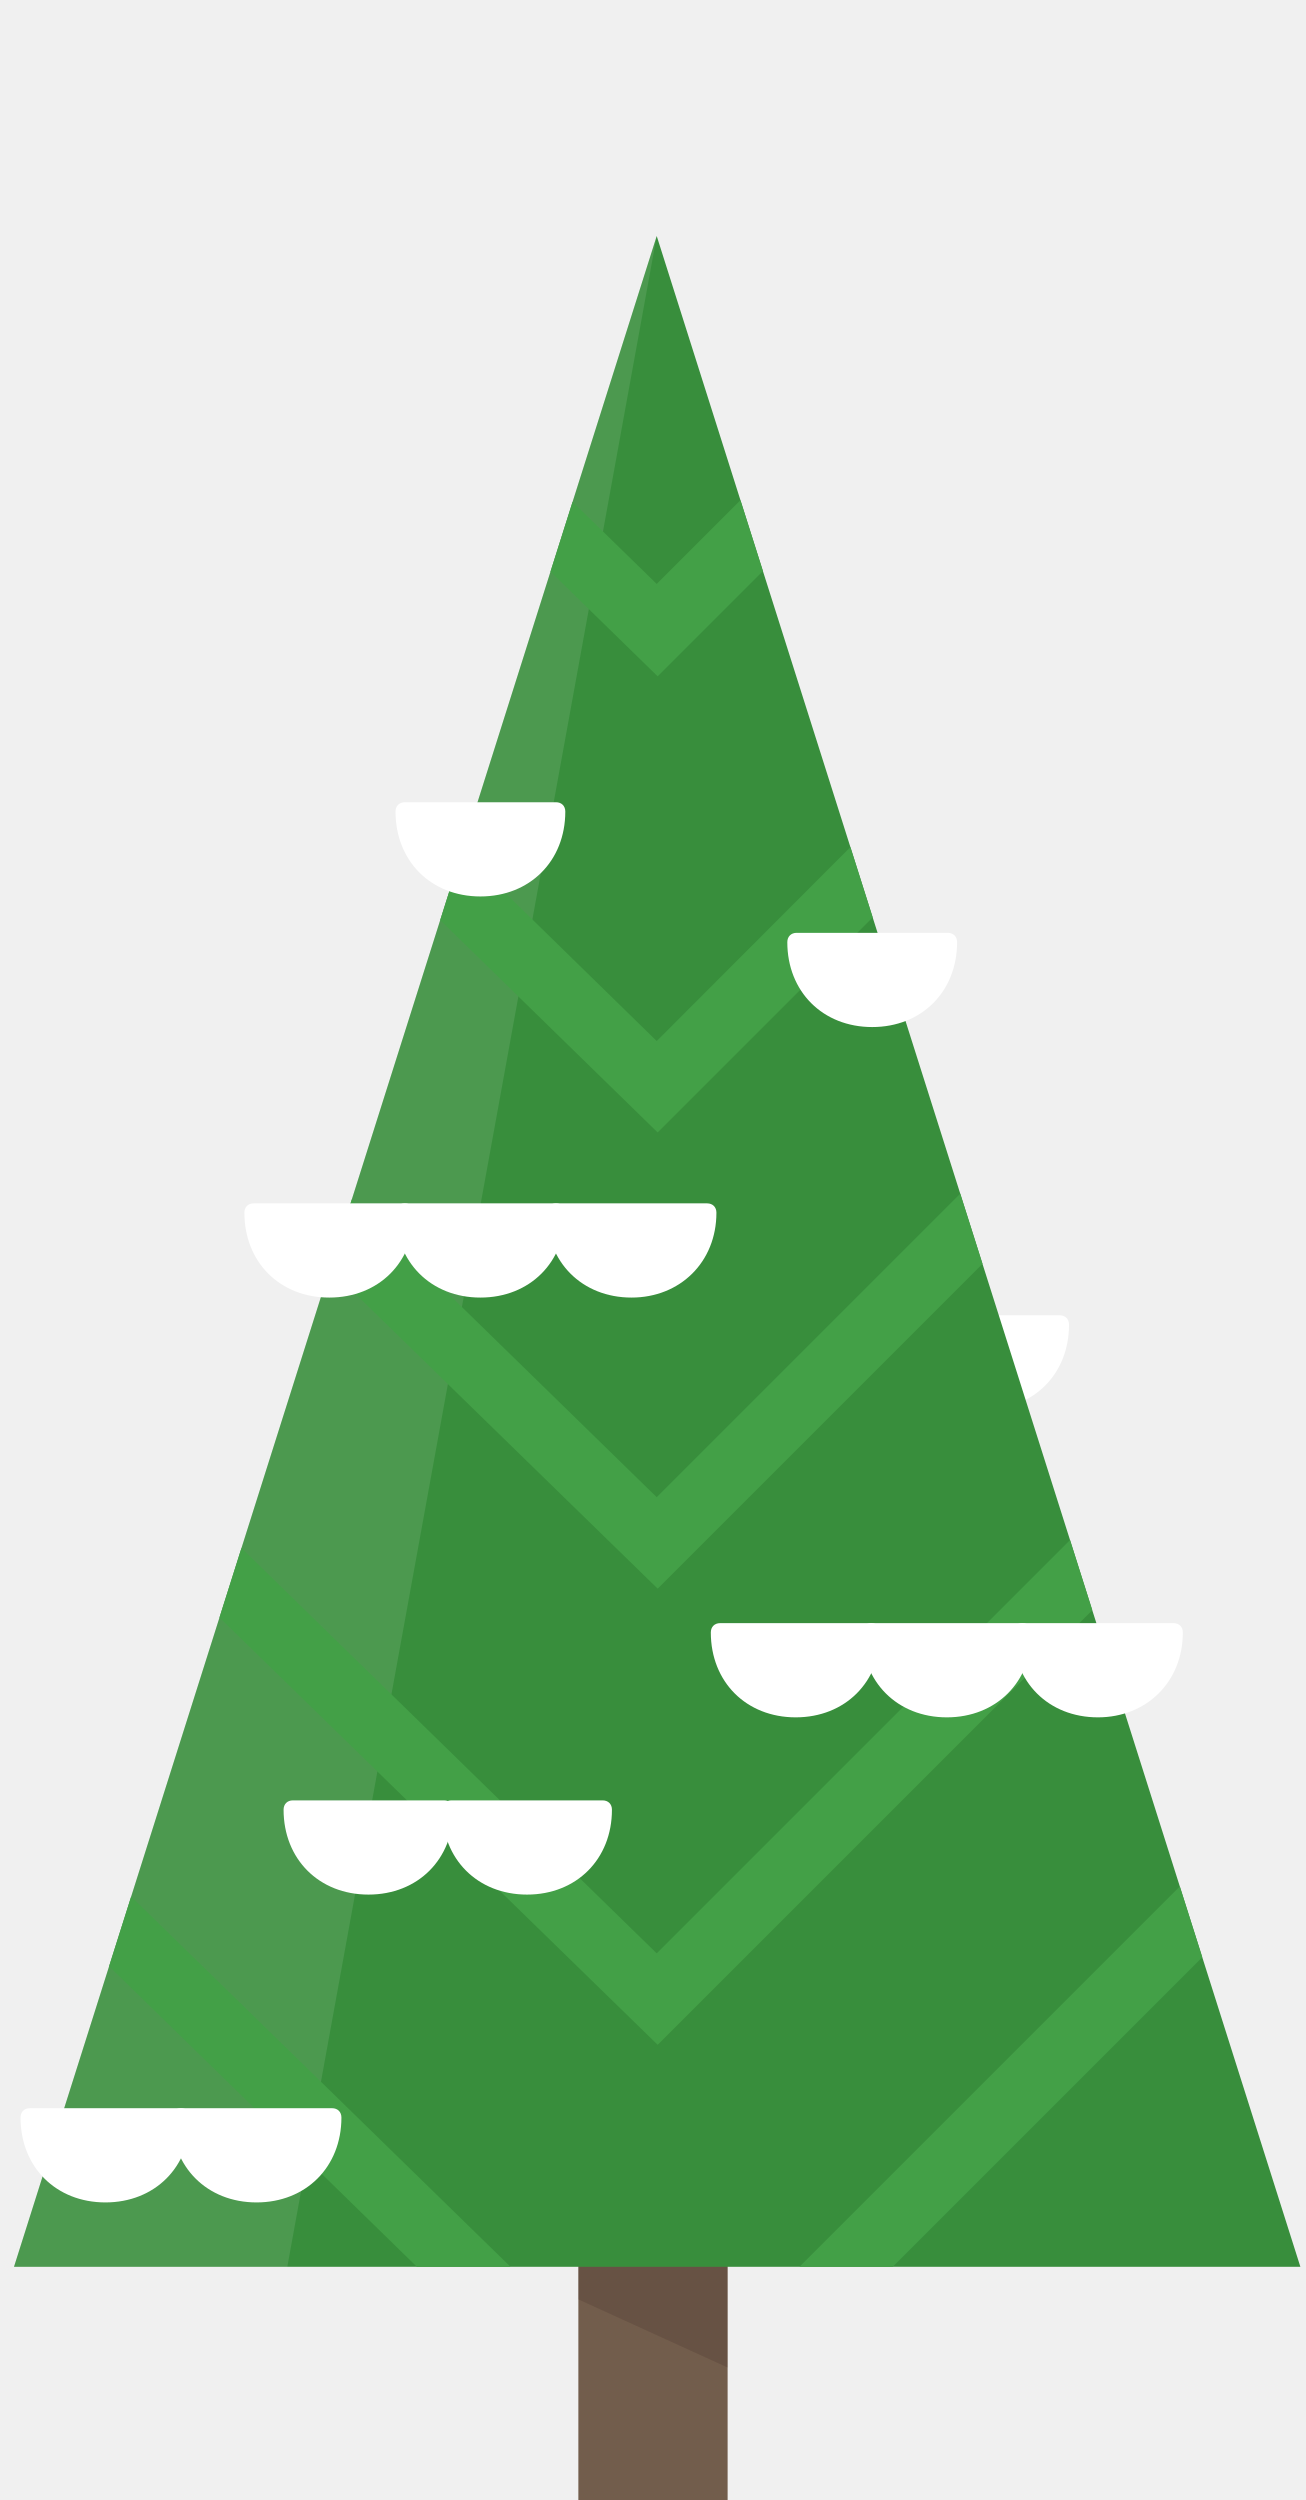
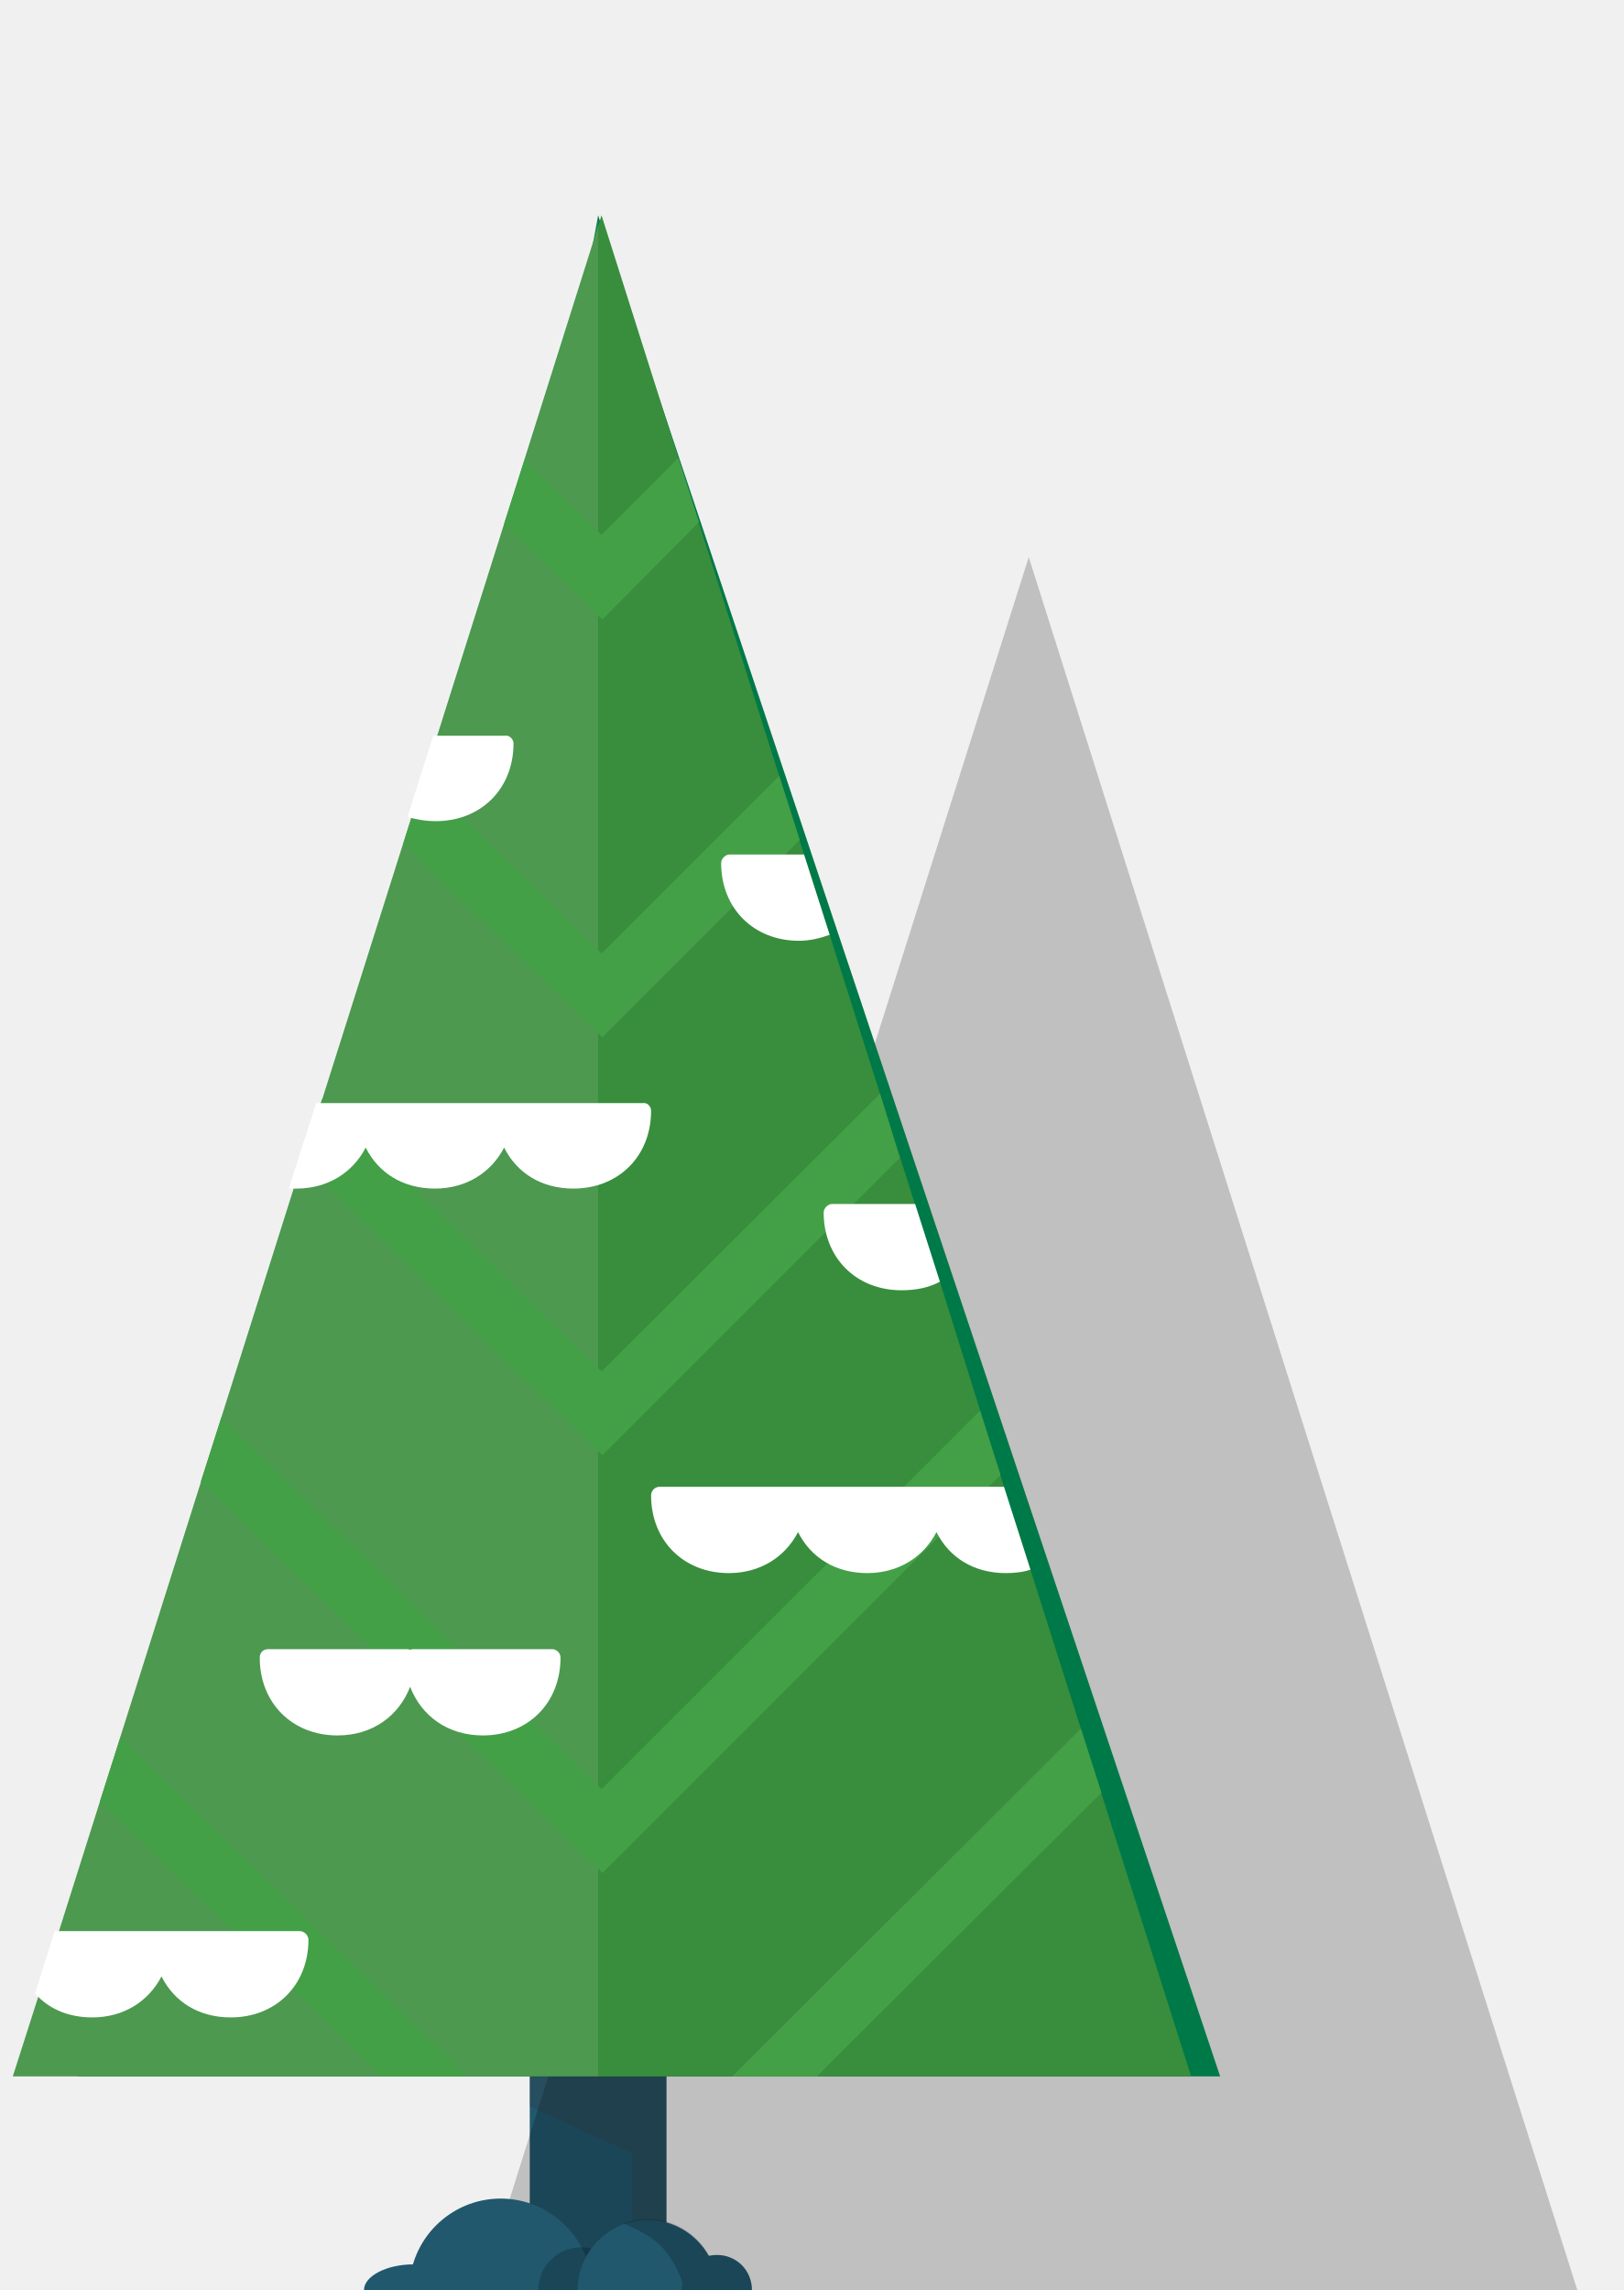
- <svg xmlns="http://www.w3.org/2000/svg" xmlns:xlink="http://www.w3.org/1999/xlink" viewBox="0 0 140 268">
-   <path fill="none" d="M0 268h140V0H0" />
-   <g fill="#fff">
-     <path d="M113.6 142c0 5-3.6 8.1-8.1 8.1s-8.1-3.1-8.1-8.1h16.2z" />
-     <path d="M105.5 151.1c-5.3 0-9.1-3.8-9.1-9.1 0-.6.4-1 1-1h16.2c.6 0 1 .4 1 1 0 5.3-3.8 9.1-9.1 9.1zm-7-8.1c.4 3.6 3.2 6.1 7 6.1s6.6-2.5 7-6.1h-14z" />
+ <svg xmlns="http://www.w3.org/2000/svg" version="1.1" id="Layer_1" x="0px" y="0px" viewBox="0 0 190 268" style="enable-background:new 0 0 190 268;" xml:space="preserve">
+   <style type="text/css">
+ 	.st0{fill:none;}
+ 	.st1{fill:#21586D;}
+ 	.st2{opacity:0.2;}
+ 	.st3{fill:#007948;}
+ 	.st4{fill:#388E3C;}
+ 	.st5{opacity:0.1;}
+ 	.st6{fill:#FFFFFF;}
+ 	.st7{fill:#3E2723;}
+ 	.st8{fill:#43A047;}
+ 	.st9{opacity:0.2;enable-background:new    ;}
+ </style>
+   <polyline class="st0" points="0,268 140,268 140,0 0,0 " />
+   <g>
+     <rect x="62" y="198" class="st1" width="16" height="70" />
  </g>
-   <path fill="#725D4C" d="M62 198h16v70H62z" />
-   <path fill="#388E3C" d="M70.4 25.3L1.5 243h137.9z" />
-   <path fill="#fff" d="M70.4 25.3L30.8 243H1.5z" opacity=".1" />
-   <path fill="#3E2723" d="M62 243h16v10.8l-16-7.3z" opacity=".2" />
-   <defs>
-     <path id="a" d="M70.4 25.3L1.5 243h137.9z" />
-   </defs>
-   <clipPath id="b">
-     <use xlink:href="#a" overflow="visible" />
-   </clipPath>
-   <g clip-path="url(#b)" fill="#43A047">
-     <path d="M70.5 170.3L-5.6 96.1l4.9-5 71.1 69.4 71.1-71.1 5 4.9z" />
-     <path d="M70.5 219.2L-5.6 145l4.9-5 71.1 69.4 71.1-71.1 5 4.9z" />
-     <path d="M70.5 268.2l-76.1-74.3 4.9-5 71.1 69.4 71.1-71.1 5 5zm0-195.7L-5.6-1.8l4.9-5 71.1 69.4 71.1-71.1 5 5z" />
-     <path d="M70.5 121.4L-5.6 47.1l4.9-5 71.1 69.5 71.1-71.2 5 5z" />
+   <g class="st2">
+     <polygon points="184.6,268 56.3,268 69.2,227 120.4,65.2 171.6,227  " />
  </g>
-   <g fill="#fff">
-     <path d="M19.4 227c0 5-3.6 8.1-8.1 8.1S3.2 232 3.2 227h16.2z" />
-     <path d="M11.3 236.1c-5.3 0-9.1-3.8-9.1-9.1 0-.6.4-1 1-1h16.2c.6 0 1 .4 1 1 0 5.3-3.8 9.1-9.1 9.1zm-7-8.1c.4 3.6 3.2 6.1 7 6.1s6.6-2.5 7-6.1h-14z" />
-     <path d="M35.6 227c0 5-3.6 8.1-8.1 8.1s-8.1-3.1-8.1-8.1h16.2z" />
-     <path d="M27.5 236.1c-5.3 0-9.1-3.8-9.1-9.1 0-.6.4-1 1-1h16.2c.6 0 1 .4 1 1 0 5.3-3.8 9.1-9.1 9.1zm-7-8.1c.4 3.6 3.2 6.1 7 6.1s6.6-2.5 7-6.1h-14z" />
+   <g>
+     <polygon class="st3" points="142.8,243 9.1,243 12.2,233.3 14.5,226 42,139 45.2,129 55.8,95.5 58.8,86 70,25.2  " />
  </g>
-   <g fill="#fff">
-     <path d="M93.4 175c0 5-3.6 8.1-8.1 8.1s-8.1-3.1-8.1-8.1h16.2z" />
-     <path d="M85.3 184.1c-5.3 0-9.1-3.8-9.1-9.1 0-.6.4-1 1-1h16.2c.6 0 1 .4 1 1 0 5.3-3.8 9.1-9.1 9.1zm-7-8.1c.4 3.6 3.2 6.1 7 6.1s6.6-2.5 7-6.1h-14z" />
-     <path d="M109.6 175c0 5-3.6 8.1-8.1 8.1s-8.1-3.1-8.1-8.1h16.2z" />
-     <path d="M101.5 184.1c-5.3 0-9.1-3.8-9.1-9.1 0-.6.4-1 1-1h16.2c.6 0 1 .4 1 1 0 5.3-3.8 9.1-9.1 9.1zm-7-8.1c.4 3.6 3.2 6.1 7 6.1s6.6-2.5 7-6.1h-14z" />
-     <path d="M125.8 175c0 5-3.6 8.1-8.1 8.1s-8.1-3.1-8.1-8.1h16.2z" />
-     <path d="M117.7 184.1c-5.3 0-9.1-3.8-9.1-9.1 0-.6.4-1 1-1h16.2c.6 0 1 .4 1 1 0 5.3-3.9 9.1-9.1 9.1zm-7.1-8.1c.4 3.6 3.2 6.1 7 6.1s6.6-2.5 7-6.1h-14z" />
+   <g>
+     <polygon class="st4" points="139.4,243 1.5,243 4.6,233.3 6.9,226 34.4,139 37.6,129 48.2,95.5 51.2,86 70.4,25.2 94.1,100    97.1,109.4 107.1,141 110,150 117.5,174 120.6,183.7  " />
  </g>
-   <g fill="#fff">
-     <path d="M43.4 130c0 5-3.6 8.1-8.1 8.1s-8.1-3.1-8.1-8.1h16.2z" />
-     <path d="M35.3 139.1c-5.3 0-9.1-3.8-9.1-9.1 0-.6.4-1 1-1h16.2c.6 0 1 .4 1 1 0 5.3-3.8 9.1-9.1 9.1zm-7-8.1c.4 3.6 3.2 6.1 7 6.1s6.6-2.5 7-6.1h-14z" />
-     <path d="M59.6 130c0 5-3.6 8.1-8.1 8.1s-8.1-3.1-8.1-8.1h16.2z" />
-     <path d="M51.5 139.1c-5.3 0-9.1-3.8-9.1-9.1 0-.6.4-1 1-1h16.2c.6 0 1 .4 1 1 0 5.3-3.8 9.1-9.1 9.1zm-7-8.1c.4 3.6 3.2 6.1 7 6.1s6.6-2.5 7-6.1h-14z" />
-     <path d="M75.8 130c0 5-3.6 8.1-8.1 8.1s-8.1-3.1-8.1-8.1h16.2z" />
-     <path d="M67.7 139.1c-5.3 0-9.1-3.8-9.1-9.1 0-.6.4-1 1-1h16.2c.6 0 1 .4 1 1 0 5.3-3.9 9.1-9.1 9.1zm-7.1-8.1c.4 3.6 3.2 6.1 7 6.1s6.6-2.5 7-6.1h-14z" />
+   <g class="st5">
+     <polygon class="st6" points="70,25.3 70,243 1.5,243  " />
  </g>
-   <g fill="#fff">
-     <path d="M101.6 101c0 5-3.6 8.1-8.1 8.1s-8.1-3.1-8.1-8.1h16.2z" />
-     <path d="M93.5 110.1c-5.3 0-9.1-3.8-9.1-9.1 0-.6.4-1 1-1h16.2c.6 0 1 .4 1 1 0 5.3-3.8 9.1-9.1 9.1zm-7-8.1c.4 3.6 3.2 6.1 7 6.1s6.6-2.5 7-6.1h-14z" />
+   <g class="st2">
+     <polygon class="st7" points="78,243 78,268 74,268 74,252 62,246.5 62,243  " />
  </g>
-   <g fill="#fff">
-     <path d="M47.6 194c0 5-3.6 8.1-8.1 8.1s-8.1-3.1-8.1-8.1h16.2z" />
-     <path d="M39.5 203.1c-5.3 0-9.1-3.8-9.1-9.1 0-.6.4-1 1-1h16.2c.6 0 1 .4 1 1 0 5.3-3.8 9.1-9.1 9.1zm-7-8.1c.4 3.6 3.2 6.1 7 6.1s6.6-2.5 7-6.1h-14z" />
+   <g>
+     <g>
+       <g>
+         <polygon class="st8" points="105.3,135.5 70.5,170.3 35.4,136 37.7,128.6 70.4,160.5 103,128    " />
+       </g>
+       <g>
+         <polygon class="st8" points="117.1,172.6 70.5,219.2 23.5,173.4 25.9,165.9 70.4,209.4 114.7,165.1    " />
+       </g>
+       <g>
+         <polygon class="st8" points="54.7,243 44.7,243 11.7,210.8 14.1,203.3    " />
+         <polygon class="st8" points="128.9,209.8 95.6,243 85.7,243 126.5,202.3    " />
+       </g>
+     </g>
+     <g>
+       <polygon class="st8" points="81.8,61.1 70.5,72.5 59,61.3 61.4,53.8 70.4,62.6 79.4,53.6   " />
+     </g>
+     <g>
+       <polygon class="st8" points="93.6,98.3 70.5,121.4 47.2,98.7 49.6,91.2 70.4,111.6 91.2,90.8   " />
+     </g>
  </g>
-   <g fill="#fff">
-     <path d="M64.6 194c0 5-3.6 8.1-8.1 8.1s-8.1-3.1-8.1-8.1h16.2z" />
-     <path d="M56.5 203.1c-5.3 0-9.1-3.8-9.1-9.1 0-.6.4-1 1-1h16.2c.6 0 1 .4 1 1 0 5.3-3.8 9.1-9.1 9.1zm-7-8.1c.4 3.6 3.2 6.1 7 6.1s6.6-2.5 7-6.1h-14z" />
+   <g>
+     <polygon class="st0" points="139.4,243 1.5,243 11.7,210.8 14.1,203.3 23.5,173.4 25.9,165.9 35.4,136 37.7,128.6 47.2,98.7    49.6,91.2 59,61.3 61.4,53.8 70.4,25.2 79.4,53.6 81.8,61.1 91.2,90.8 93.6,98.3 103,128 105.3,135.5 114.7,165.1 117.1,172.6    126.5,202.3 128.9,209.8  " />
  </g>
-   <g fill="#fff">
-     <path d="M59.6 87c0 5-3.6 8.1-8.1 8.1S43.4 92 43.4 87h16.2z" />
-     <path d="M51.5 96.1c-5.3 0-9.1-3.8-9.1-9.1 0-.6.4-1 1-1h16.2c.6 0 1 .4 1 1 0 5.3-3.8 9.1-9.1 9.1zm-7-8.1c.4 3.6 3.2 6.1 7 6.1s6.6-2.5 7-6.1h-14z" />
+   <g>
+     <path class="st6" d="M110,150c-1.3,0.7-2.8,1-4.5,1c-5.3,0-9.1-3.8-9.1-9.1c0-0.5,0.5-1,1-1h9.7L110,150z" />
+     <path class="st6" d="M36.1,227c0,5.3-3.8,9.1-9.1,9.1c-3.7,0-6.6-1.8-8.1-4.8c-1.5,2.9-4.4,4.8-8.1,4.8c-2.8,0-5.1-1-6.7-2.8   l2.3-7.3h28.7C35.6,226,36.1,226.5,36.1,227z" />
+     <path class="st6" d="M120.6,183.7c-0.9,0.3-1.9,0.4-2.9,0.4c-3.7,0-6.6-1.8-8.1-4.8c-1.5,2.9-4.4,4.8-8.1,4.8s-6.6-1.8-8.1-4.8   c-1.5,2.9-4.4,4.8-8.1,4.8c-5.3,0-9.1-3.8-9.1-9.1c0-0.5,0.4-1,1-1h40.3L120.6,183.7z" />
+     <path class="st6" d="M76.2,130c0,5.3-3.8,9.1-9.1,9.1c-3.7,0-6.6-1.8-8.1-4.8c-1.5,2.9-4.4,4.8-8.1,4.8s-6.6-1.8-8.1-4.8   c-1.5,2.9-4.4,4.8-8.1,4.8c-0.3,0-0.6,0-0.9,0l3.2-10h38.2C75.8,129,76.2,129.5,76.2,130z" />
+     <path class="st6" d="M97.1,109.4c-1.1,0.4-2.3,0.7-3.6,0.7c-5.3,0-9.1-3.8-9.1-9.1c0-0.5,0.5-1,1-1h8.7L97.1,109.4z" />
+     <path class="st6" d="M64.6,193H48.4c-0.1,0-0.3,0-0.4,0.1c-0.1-0.1-0.3-0.1-0.4-0.1H31.4c-0.6,0-1,0.4-1,1c0,5.3,3.8,9.1,9.1,9.1   c4.1,0,7.2-2.3,8.5-5.7c1.3,3.4,4.4,5.7,8.5,5.7c5.3,0,9.1-3.8,9.1-9.1C65.6,193.4,65.1,193,64.6,193z" />
+     <path class="st6" d="M60.1,87c0,5.3-3.8,9.1-9.1,9.1c-1.2,0-2.3-0.2-3.3-0.5l3-9.5h8.4C59.6,86,60.1,86.5,60.1,87z" />
+   </g>
+   <g>
+     <path class="st1" d="M47.9,268c0-5.9,4.8-10.7,10.7-10.7s10.7,4.8,10.7,10.7" />
+     <path class="st1" d="M42.6,268c0-1.6,2.6-3,5.8-3c3.2,0,5.8,1.3,5.8,3" />
+     <path class="st9" d="M63,268c0-2.8,2.3-5,5-5c2.8,0,5,2.3,5,5" />
+     <path class="st1" d="M67.6,268c0-4.5,3.7-8.2,8.2-8.2c4.5,0,8.2,3.7,8.2,8.2" />
+     <path class="st9" d="M77.3,262.8c1.3,1.3,2.3,3.2,2.8,5.1H84c0-4.5-3.7-8.2-8.2-8.2c-1,0-1.9,0.2-2.8,0.5   C74.5,260.9,76.1,261.6,77.3,262.8z" />
+     <path class="st1" d="M79.8,268c0-2.3,1.8-4.1,4.1-4.1s4.1,1.8,4.1,4.1" />
+     <path class="st9" d="M79.8,268c0-2.3,1.8-4.1,4.1-4.1s4.1,1.8,4.1,4.1" />
  </g>
</svg>
